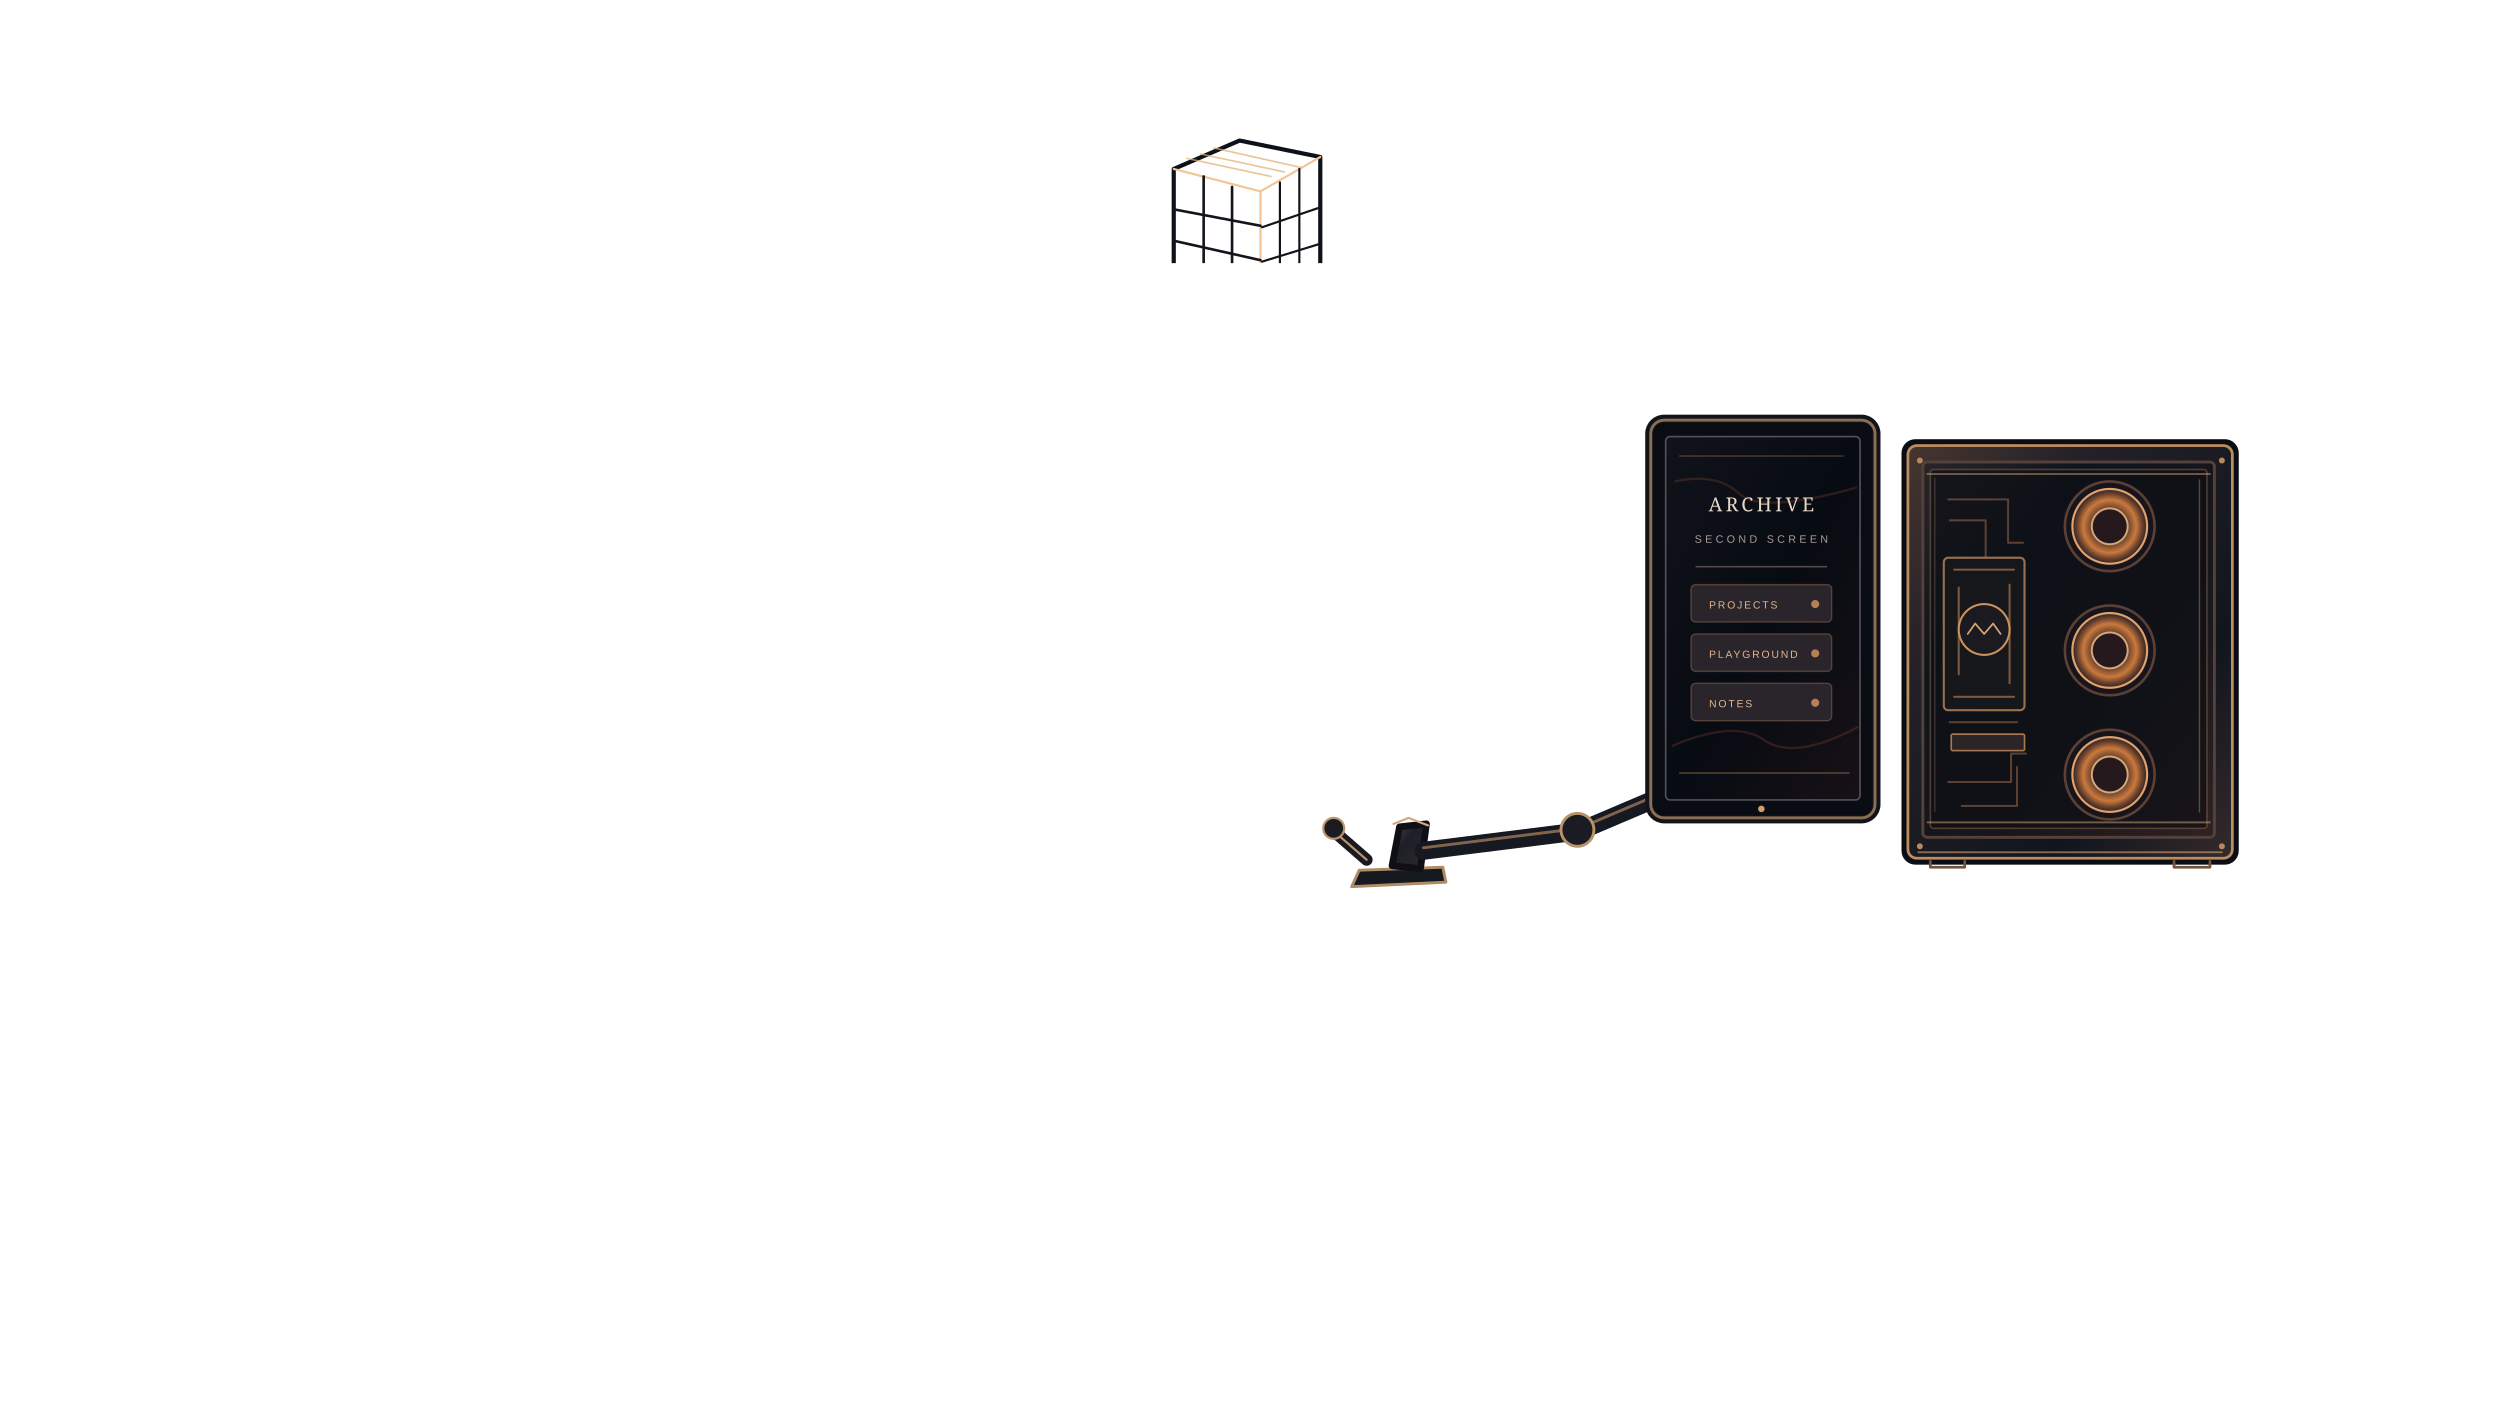
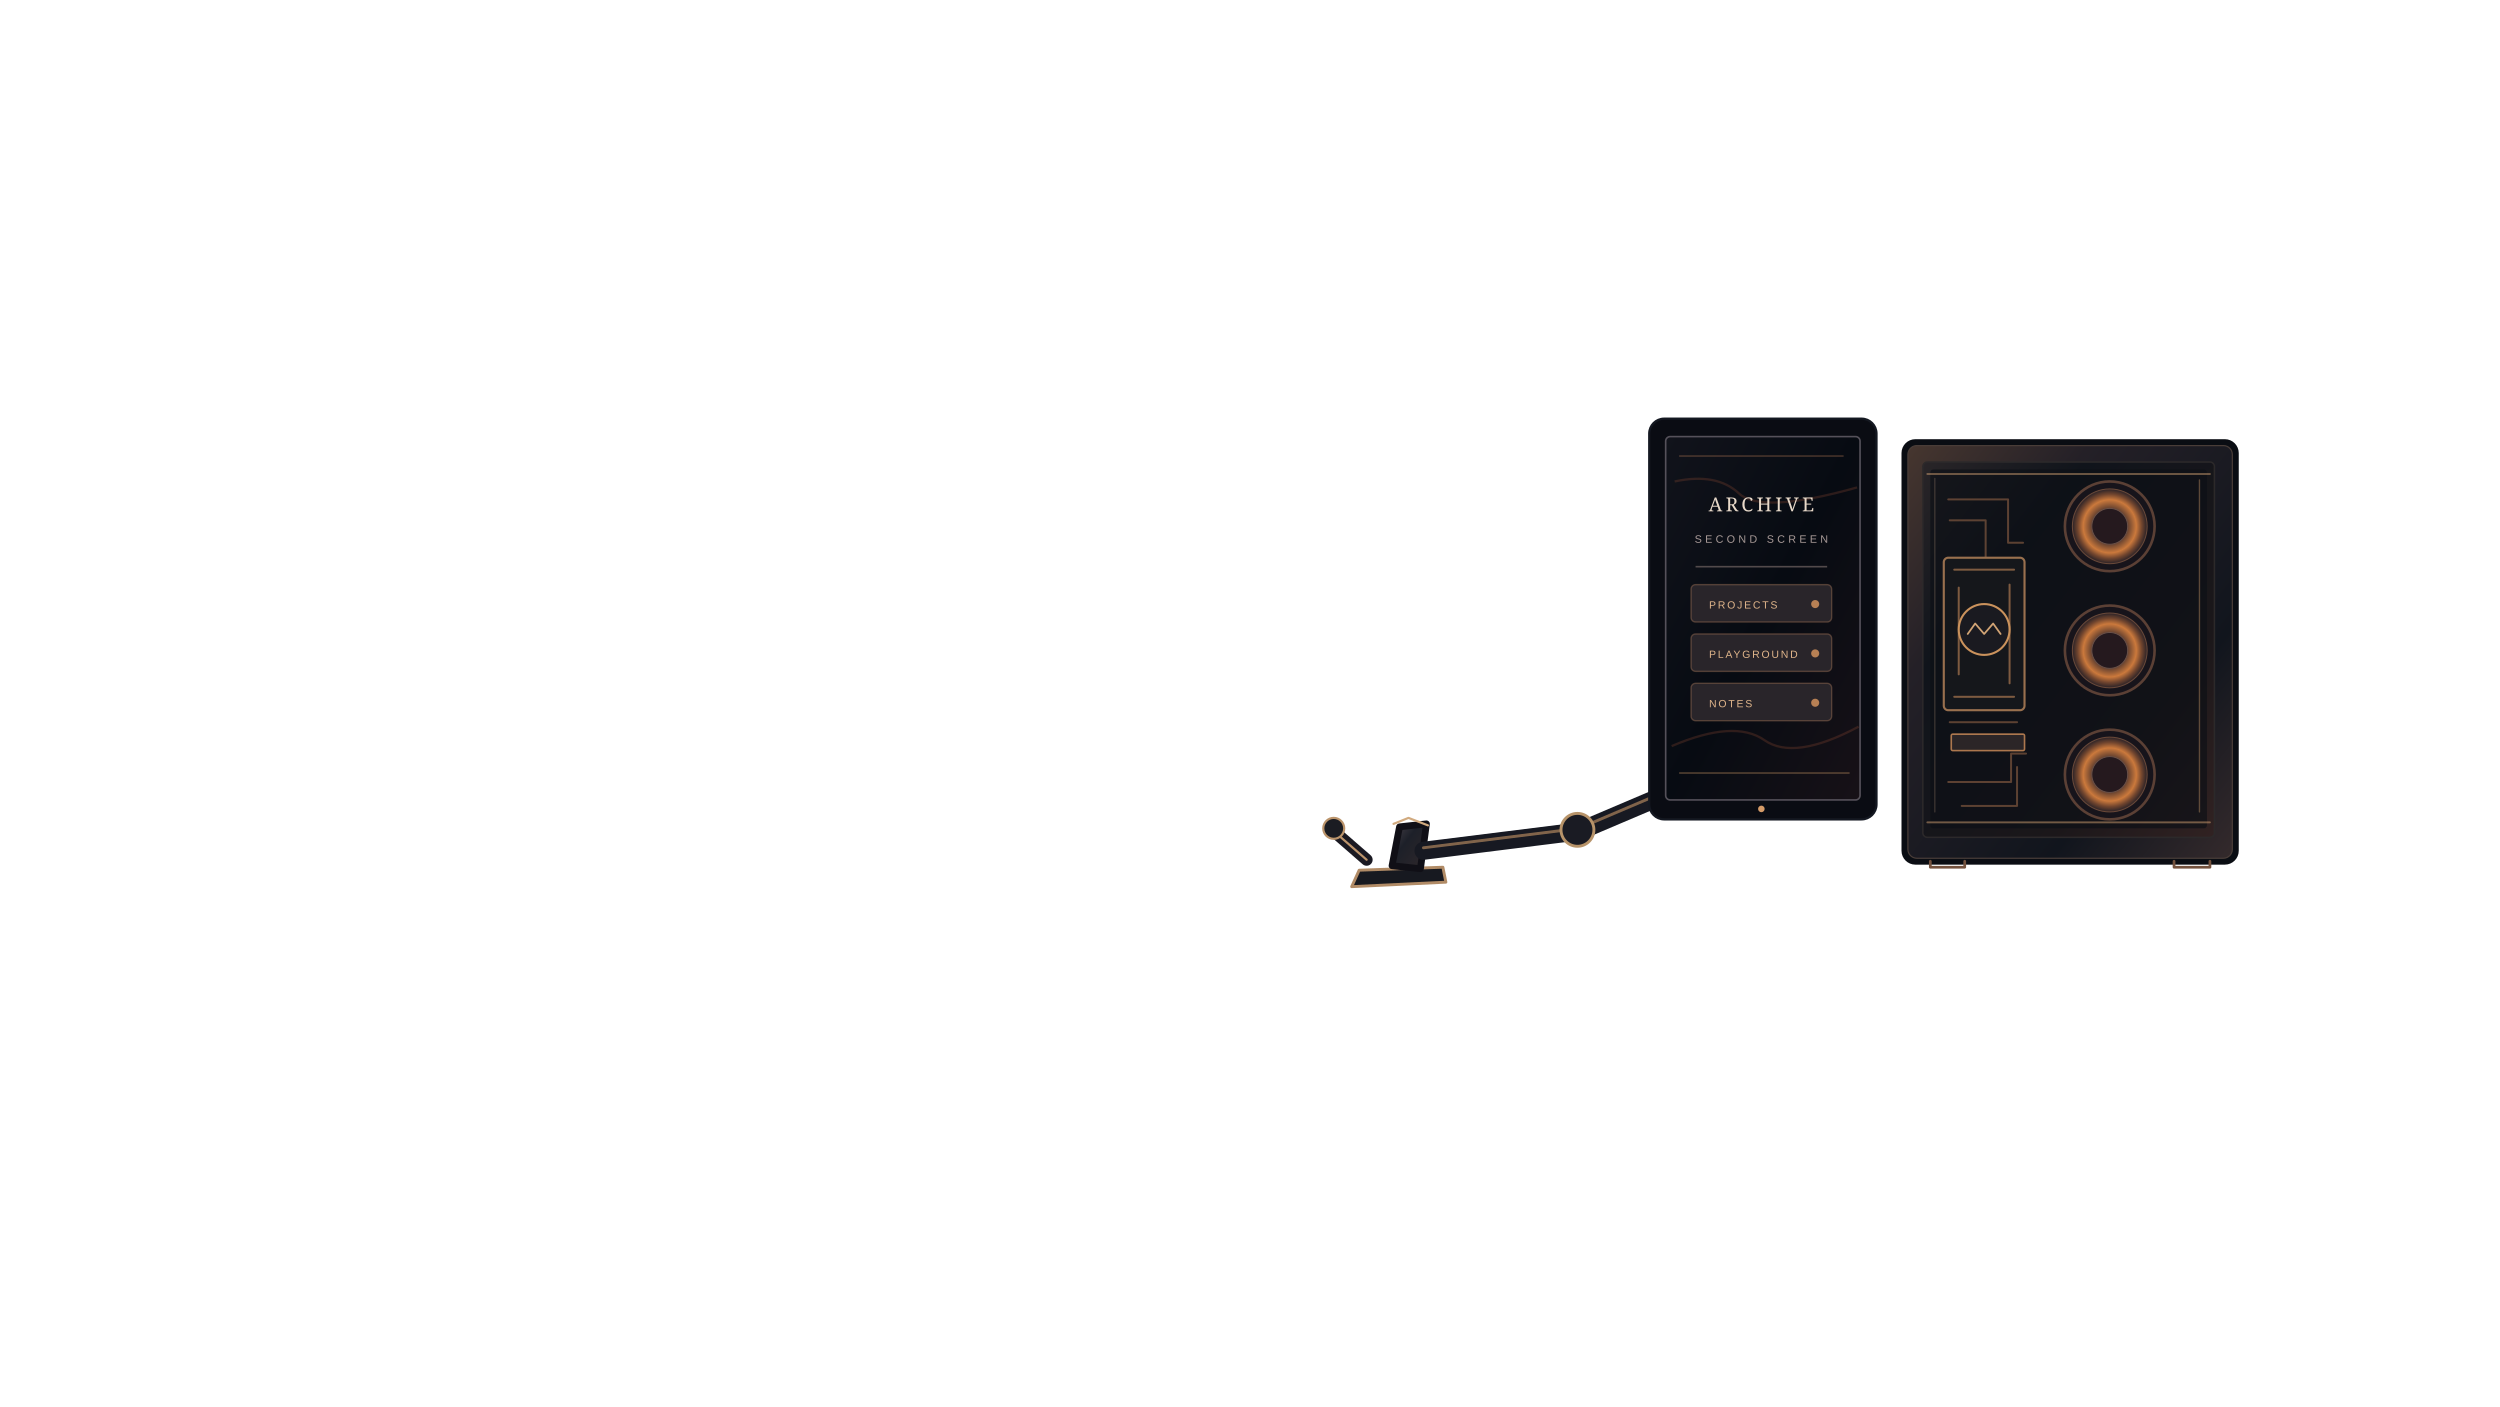
<svg xmlns="http://www.w3.org/2000/svg" width="1672" height="941" viewBox="0 0 1672 941" preserveAspectRatio="none" aria-hidden="true">
  <defs>
    <linearGradient id="metal" x1="0" y1="0" x2="1" y2="1">
      <stop stop-color="#49434a" />
      <stop offset=".4" stop-color="#1d2029" />
      <stop offset=".8" stop-color="#29252a" />
      <stop offset="1" stop-color="#0e1118" />
    </linearGradient>
    <linearGradient id="tower" x1="0" y1="0" x2="1" y2="1">
      <stop stop-color="#46362f" />
      <stop offset=".28" stop-color="#242027" />
      <stop offset=".72" stop-color="#11151d" />
      <stop offset="1" stop-color="#342a2c" />
    </linearGradient>
    <linearGradient id="glass" x1="0" y1="0" x2="1" y2="1">
      <stop stop-color="#292528" />
      <stop offset=".28" stop-color="#10141b" />
      <stop offset=".72" stop-color="#1b171a" />
      <stop offset="1" stop-color="#312222" />
    </linearGradient>
    <radialGradient id="fan">
      <stop stop-color="#ebbd8d" />
      <stop offset=".15" stop-color="#a96634" />
      <stop offset=".36" stop-color="#302429" />
      <stop offset=".71" stop-color="#cb793c" />
      <stop offset=".86" stop-color="#71452e" />
      <stop offset="1" stop-color="#2a2227" />
    </radialGradient>
    <linearGradient id="screen" x1="0" y1="0" x2="1" y2="1">
      <stop stop-color="#11131b" />
      <stop offset=".5" stop-color="#070b12" />
      <stop offset="1" stop-color="#171117" />
    </linearGradient>
    <linearGradient id="rim">
      <stop stop-color="#d0a178" />
      <stop offset=".48" stop-color="#5a4641" />
      <stop offset="1" stop-color="#ad7b51" />
    </linearGradient>
-     <clipPath id="rubikclip">
-       <rect x="782" y="91" width="109" height="85" />
-     </clipPath>
  </defs>
  <g stroke-linecap="round" stroke-linejoin="round">
    <path d="M909 582 L965 580 L967 590 L904 593 Z" fill="#171920" stroke="#b18b66" stroke-width="1.95" />
    <path d="M931 579 L936 553 L954 551 L950 581 Z" fill="url(#metal)" stroke="#100f16" stroke-width="4.55" />
    <path d="M932 551 L942 547 L955 552" fill="none" stroke="#d1aa7f" stroke-width="1.46" />
    <path d="M952 569 L1056 556 L1143 519" fill="none" stroke="#171922" stroke-width="12.06" />
    <path d="M952 567 L1056 554 L1143 517" fill="none" stroke="#a47d58" stroke-width="1.95" opacity=".75" />
    <circle cx="1055" cy="555" r="11" fill="#1a1b23" stroke="#b79369" stroke-width="1.95" />
    <circle cx="1143" cy="519" r="10" fill="#1a1b23" stroke="#b79369" stroke-width="1.95" />
    <path d="M1150 519 L1157 532 L1200 541" fill="none" stroke="#29252b" stroke-width="6.7" />
    <path d="M1153 522 L1200 539" fill="none" stroke="#c19461" stroke-opacity="0.56" stroke-width="1.46" />
    <path d="M914 575 L891 555" fill="none" stroke="#1a1922" stroke-width="8.04" />
    <path d="M914 575 L891 555" fill="none" stroke="#bc946c" stroke-width="1.46" />
    <circle cx="892" cy="554" r="7" fill="#1b1c22" stroke="#bb946b" stroke-width="1.46" />
  </g>
  <g>
-     <rect x="1103" y="280" width="152" height="268" rx="10" fill="#0a0c13" stroke="#11141b" stroke-width="5.36" />
-     <rect x="1104" y="281" width="150" height="266" rx="9" fill="none" stroke="#c19468" stroke-width="1.95" opacity=".70" />
+     <rect x="1103" y="280" width="152" height="268" rx="10" fill="#0a0c13" stroke="#141821" stroke-width="1.5" />
    <rect x="1114" y="292" width="130" height="243" rx="3" fill="url(#screen)" stroke="#55515a" stroke-width="1.09" />
    <path d="M1120 322 Q1148 316 1163 330 T1242 326 M1118 499 Q1160 481 1180 495 T1243 486" fill="none" stroke="#aa5639" stroke-opacity="0.24" stroke-width="1.53" />
    <path d="M1123 305 L1233 305" stroke="#9b6a4c" stroke-opacity="0.44" />
    <text x="1178" y="342" text-anchor="middle" fill="#e8d9c9" font-size="13" font-family="Georgia,serif" letter-spacing="2.2">ARCHIVE</text>
    <text x="1178" y="363" text-anchor="middle" fill="#a99b98" font-size="7.2" font-family="Arial,sans-serif" letter-spacing="2.2">SECOND SCREEN</text>
    <path d="M1134 379 H1222" stroke="#524a4b" stroke-width="1.09" />
    <g fill="#29252a" stroke="#8d6650" stroke-opacity="0.52" stroke-width="0.92">
      <rect x="1131" y="391" width="94" height="25" rx="3" />
      <rect x="1131" y="424" width="94" height="25" rx="3" />
      <rect x="1131" y="457" width="94" height="25" rx="3" />
    </g>
    <g font-size="7" font-family="Arial,sans-serif" fill="#e1b68b" letter-spacing="1.2">
      <text x="1143" y="407">PROJECTS</text>
      <text x="1143" y="440">PLAYGROUND</text>
      <text x="1143" y="473">NOTES</text>
    </g>
    <g fill="#b78054">
      <circle cx="1214" cy="404" r="2.7" />
      <circle cx="1214" cy="437" r="2.7" />
      <circle cx="1214" cy="470" r="2.7" />
    </g>
    <path d="M1123 517 L1237 517" stroke="#98724f" stroke-width="0.92" opacity=".6" />
    <circle cx="1178" cy="541" r="2.2" fill="#d59b68" />
  </g>
  <g id="pc-front-elevation" stroke-linejoin="round" stroke-linecap="round">
    <rect x="1274" y="296" width="221" height="280" rx="7" fill="#10121a" stroke="#0a0d13" stroke-width="4.55" />
-     <rect x="1276" y="298" width="217" height="276" rx="6" fill="url(#tower)" stroke="#bc8d61" stroke-width="1.83" />
-     <rect x="1286" y="309" width="195" height="251" rx="3" fill="url(#glass)" stroke="#53413c" stroke-width="1.95" />
-     <rect x="1291" y="314" width="185" height="240" rx="2" fill="#0c1016" fill-opacity=".67" stroke="#997052" stroke-opacity="0.44" stroke-width="1.09" />
+     <rect x="1276" y="298" width="217" height="276" rx="6" fill="url(#tower)" stroke="#493d38" stroke-width=".8" />
+     <rect x="1286" y="309" width="195" height="251" rx="3" fill="url(#glass)" stroke="#2c292a" stroke-width="1.0" />
+     <rect x="1291" y="314" width="185" height="240" rx="2" fill="#0c1016" fill-opacity=".67" stroke="none" />
    <g stroke="#8a5e42" stroke-width="1.34" fill="none" opacity=".63">
      <path d="M1303 334 H1343 V363 H1353 M1304 348 H1328 V377 H1353              M1303 523 H1345 V504 H1355 M1312 539 H1349 V513              M1303 409 H1351 M1303 423 H1346 M1303 468 H1342              M1304 483 H1349" />
    </g>
    <rect x="1300" y="373" width="54" height="102" rx="3" fill="#15171b" stroke="#99704e" stroke-width="1.43" />
    <path d="M1307 381 H1347 M1307 466 H1347 M1310 393 V451            M1344 391 V457" stroke="#bf8457" stroke-width="1.34" opacity=".62" />
    <circle cx="1327" cy="421" r="17" fill="#1a1a20" stroke="#ca925c" stroke-width="1.39" />
    <path d="M1316 424 L1321 417 L1327 424 L1333 417 L1338 424" fill="none" stroke="#d2a475" stroke-width="1.18" />
    <rect x="1305" y="491" width="49" height="11" rx="1" fill="#2b2527" stroke="#ac774e" stroke-width="1.09" />
    <g>
      <circle cx="1411" cy="352" r="30" fill="#17141b" stroke="#5b4035" stroke-width="1.75" />
-       <circle cx="1411" cy="352" r="25" fill="url(#fan)" stroke="#e1a16b" stroke-width="1.46" />
-       <circle cx="1411" cy="352" r="12" fill="#25191e" stroke="#d8a777" stroke-width="1.31" />
+       <circle cx="1411" cy="352" r="25" fill="url(#fan)" stroke="#694838" stroke-width=".7" />
+       <circle cx="1411" cy="352" r="12" fill="#25191e" stroke="#6a5047" stroke-width=".65" />
      <circle cx="1411" cy="435" r="30" fill="#17141b" stroke="#5b4035" stroke-width="1.75" />
-       <circle cx="1411" cy="435" r="25" fill="url(#fan)" stroke="#e1a16b" stroke-width="1.46" />
-       <circle cx="1411" cy="435" r="12" fill="#25191e" stroke="#d8a777" stroke-width="1.31" />
+       <circle cx="1411" cy="435" r="25" fill="url(#fan)" stroke="#694838" stroke-width=".7" />
+       <circle cx="1411" cy="435" r="12" fill="#25191e" stroke="#6a5047" stroke-width=".65" />
      <circle cx="1411" cy="518" r="30" fill="#17141b" stroke="#5b4035" stroke-width="1.75" />
-       <circle cx="1411" cy="518" r="25" fill="url(#fan)" stroke="#e1a16b" stroke-width="1.46" />
-       <circle cx="1411" cy="518" r="12" fill="#25191e" stroke="#d8a777" stroke-width="1.31" />
+       <circle cx="1411" cy="518" r="25" fill="url(#fan)" stroke="#694838" stroke-width=".7" />
+       <circle cx="1411" cy="518" r="12" fill="#25191e" stroke="#6a5047" stroke-width=".65" />
    </g>
    <path d="M1289 317 H1478 M1289 550 H1478" stroke="#e0ab78" stroke-width="1.26" opacity=".47" />
    <path d="M1294 320 V543" stroke="#b99a7c" stroke-width="0.92" opacity=".25" />
    <path d="M1471 321 V543" stroke="#d6a16c" stroke-width="0.92" opacity=".39" />
-     <path d="M1283 570 H1486" stroke="#f0b77c" stroke-width="1.26" opacity=".52" />
-     <circle cx="1284" cy="308" r="2" fill="#b58a5e" />
-     <circle cx="1486" cy="308" r="2" fill="#b58a5e" />
-     <circle cx="1284" cy="566" r="2" fill="#b58a5e" />
-     <circle cx="1486" cy="566" r="2" fill="#b58a5e" />
    <path d="M1291 576 V580 H1314 V576 M1454 576 V580 H1478 V576" fill="none" stroke="#74523e" stroke-width="1.83" />
  </g>
-   <g clip-path="url(#rubikclip)" stroke-linejoin="round" stroke-linecap="round">
-     <path d="M785 113 L829 94 L883 105 L883 185 L843 205 L785 186 Z" fill="none" stroke="#0d111a" stroke-width="2.8" />
-     <path d="M785 113 L843 128 L883 105 M843 128 L843 204" fill="none" stroke="#f3c594" stroke-width="1.46" />
-     <path d="M805 118 L805 189 M824 125 L824 197 M785 140 L843 151 M785 161 L843 174" fill="none" stroke="#12151c" stroke-width="1.75" />
-     <path d="M856 122 L856 201 M869 113 L869 194 M844 152 L882 139 M844 175 L883 163" fill="none" stroke="#15131a" stroke-width="1.46" />
-     <path d="M794 106 L850 118 M803 103 L859 115 M812 99 L870 112" fill="none" stroke="#e2ae6e" stroke-width="1.13" opacity=".70" />
-   </g>
</svg>
